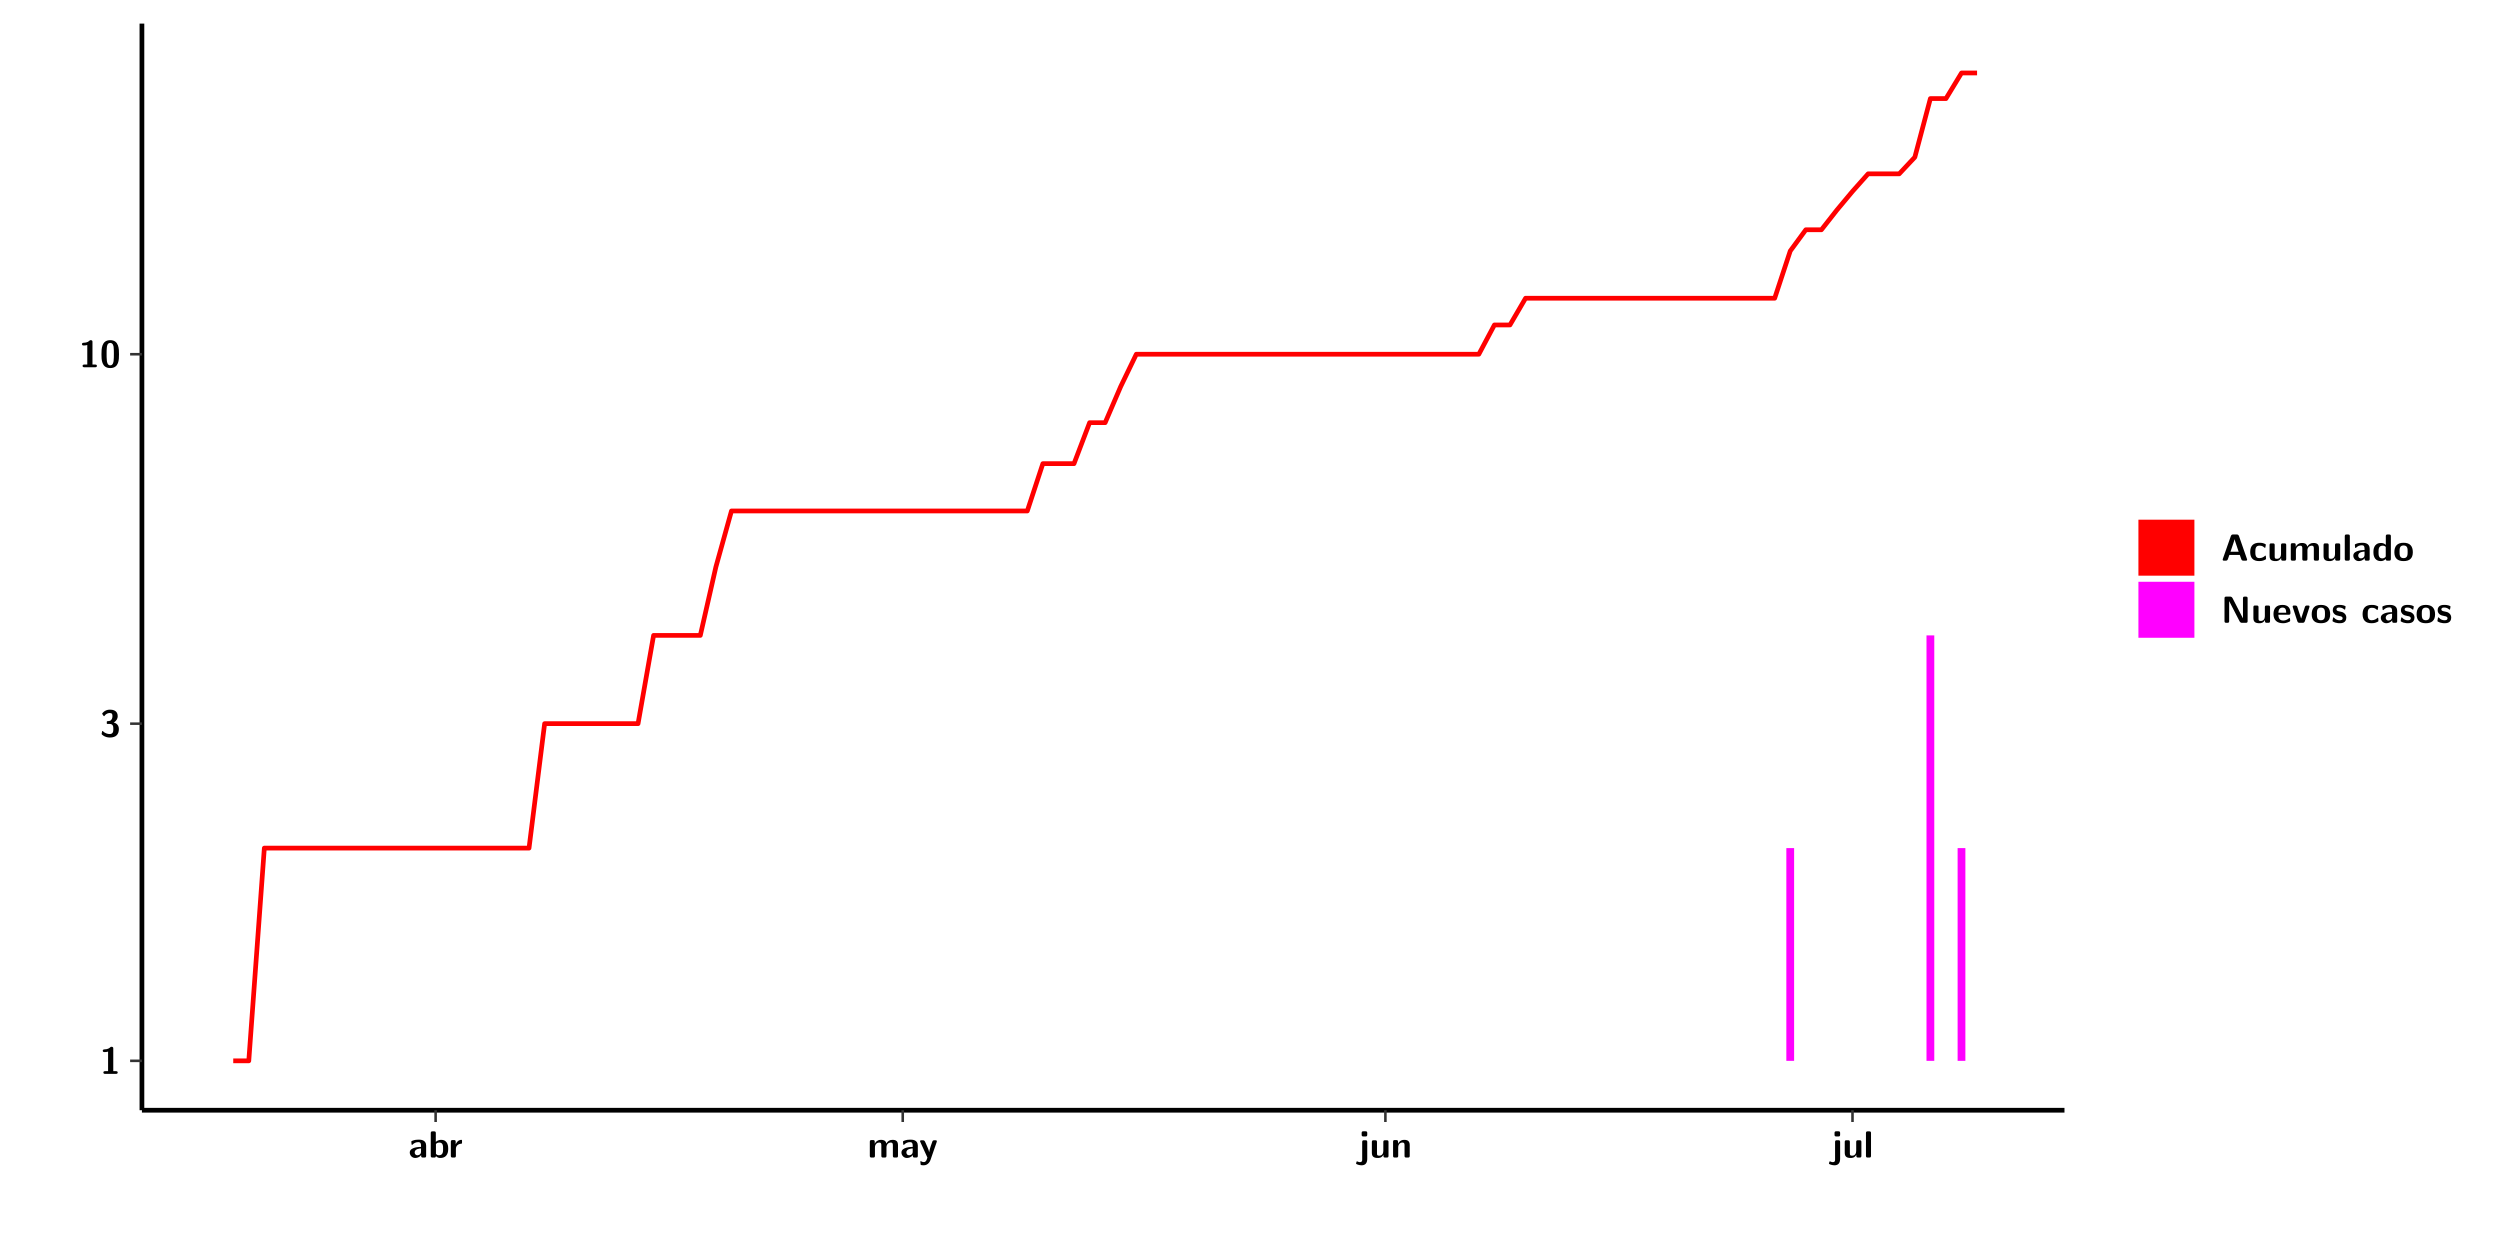
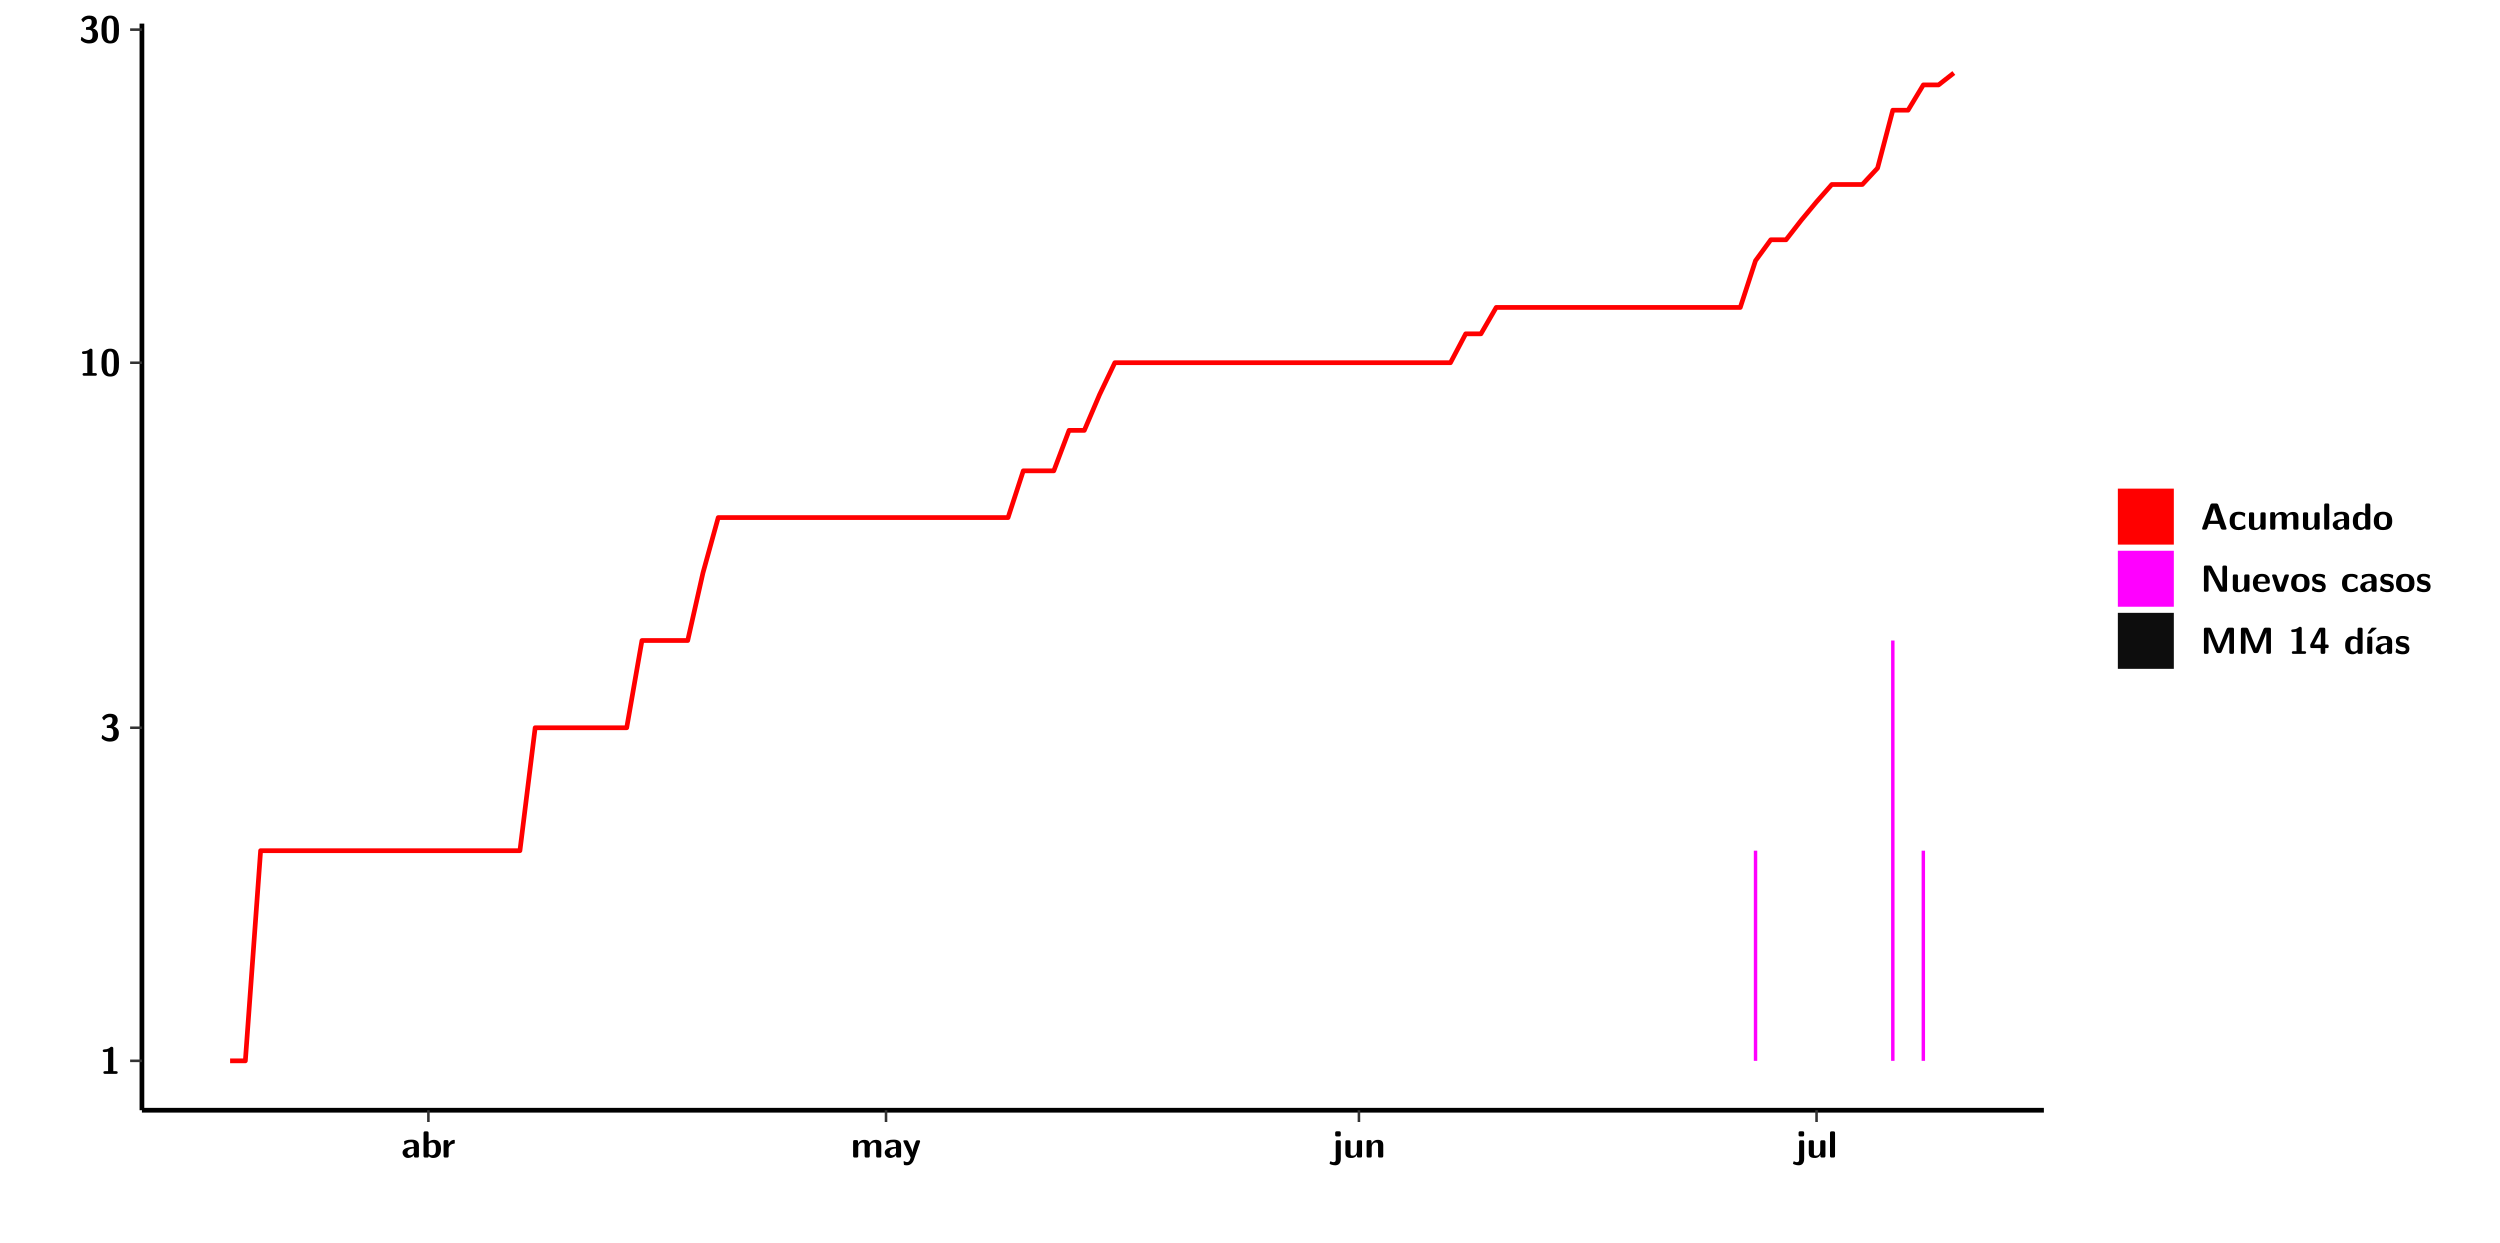
<svg xmlns="http://www.w3.org/2000/svg" xmlns:xlink="http://www.w3.org/1999/xlink" width="579.653pt" height="288pt" viewBox="0 0 579.653 288" version="1.1">
  <defs>
    <g>
      <symbol overflow="visible" id="glyph0-0">
        <path style="stroke:none;" d="" />
      </symbol>
      <symbol overflow="visible" id="glyph0-1">
        <path style="stroke:none;" d="M 3.109 -5.859 C 3.109 -6.016 3.109 -6.281 2.719 -6.281 C 2.547 -6.281 2.516 -6.266 2.406 -6.156 C 2.25 -6.016 1.922 -5.688 1.047 -5.672 C 0.891 -5.672 0.672 -5.609 0.672 -5.359 C 0.672 -5.047 0.969 -5.047 1.094 -5.047 C 1.344 -5.047 1.656 -5.078 1.906 -5.156 L 1.906 -0.625 L 1.234 -0.625 C 1.109 -0.625 0.812 -0.625 0.812 -0.312 C 0.812 0 1.109 0 1.234 0 L 3.719 0 C 3.828 0 4.141 0 4.141 -0.312 C 4.141 -0.625 3.828 -0.625 3.719 -0.625 L 3.109 -0.625 Z M 3.109 -5.859 " />
      </symbol>
      <symbol overflow="visible" id="glyph0-2">
        <path style="stroke:none;" d="M 0.844 -4.859 C 0.906 -4.766 0.953 -4.766 0.969 -4.766 C 1.031 -4.766 1.047 -4.797 1.094 -4.859 C 1.547 -5.5 2.172 -5.5 2.281 -5.5 C 2.844 -5.5 2.922 -5.203 2.922 -4.781 C 2.922 -4.656 2.922 -4.234 2.641 -3.906 C 2.438 -3.656 2.219 -3.641 1.953 -3.625 C 1.859 -3.609 1.688 -3.609 1.672 -3.578 C 1.609 -3.562 1.609 -3.5 1.609 -3.359 L 1.609 -3.203 C 1.609 -2.984 1.609 -2.969 1.844 -2.969 L 2.219 -2.969 C 3.031 -2.969 3.125 -2.469 3.125 -1.797 C 3.125 -1.203 3.062 -0.625 2.266 -0.625 C 1.984 -0.625 1.328 -0.688 0.75 -1.25 C 0.672 -1.328 0.656 -1.328 0.625 -1.328 C 0.531 -1.328 0.516 -1.25 0.516 -1.234 C 0.516 -1.234 0.406 -0.672 0.406 -0.625 C 0.406 -0.516 1.156 0.188 2.312 0.188 C 3.812 0.188 4.406 -0.609 4.406 -1.781 C 4.406 -2.562 3.984 -3.109 3.203 -3.297 C 3.906 -3.688 4.141 -4.266 4.141 -4.766 C 4.141 -6.156 2.891 -6.281 2.328 -6.281 C 1.125 -6.281 0.531 -5.422 0.531 -5.344 C 0.531 -5.297 0.594 -5.219 0.594 -5.219 Z M 0.844 -4.859 " />
      </symbol>
      <symbol overflow="visible" id="glyph0-3">
        <path style="stroke:none;" d="M 4.438 -3 C 4.438 -4.203 4.438 -6.281 2.406 -6.281 C 0.375 -6.281 0.375 -4.219 0.375 -3 C 0.375 -1.812 0.375 0.188 2.406 0.188 C 4.438 0.188 4.438 -1.781 4.438 -3 Z M 2.406 -0.438 C 1.75 -0.438 1.656 -1.25 1.625 -1.484 C 1.562 -1.953 1.562 -2.766 1.562 -3.125 C 1.562 -3.641 1.562 -4.203 1.625 -4.641 C 1.641 -4.875 1.734 -5.641 2.406 -5.641 C 3.047 -5.641 3.156 -4.906 3.188 -4.734 C 3.25 -4.281 3.25 -3.594 3.25 -3.125 C 3.25 -2.625 3.25 -1.953 3.188 -1.469 C 3.156 -1.234 3.062 -0.438 2.406 -0.438 Z M 2.406 -0.438 " />
      </symbol>
      <symbol overflow="visible" id="glyph0-4">
        <path style="stroke:none;" d="M 4.062 -2.766 C 4.062 -4.156 2.734 -4.156 2.297 -4.156 C 1.891 -4.156 1.453 -4.125 0.859 -3.891 C 0.672 -3.797 0.625 -3.781 0.625 -3.688 C 0.625 -3.625 0.688 -3.109 0.688 -3.047 C 0.703 -2.984 0.75 -2.938 0.812 -2.938 C 0.844 -2.938 0.875 -2.969 0.906 -3 C 1.281 -3.391 1.719 -3.578 2.266 -3.578 C 2.734 -3.578 2.875 -3.297 2.875 -2.781 L 2.875 -2.469 C 2.562 -2.469 0.266 -2.453 0.266 -1.172 C 0.266 -0.547 0.766 0.094 1.531 0.094 C 1.828 0.094 2.484 0.016 2.906 -0.594 L 2.906 -0.422 C 2.906 -0.141 2.969 0 3.328 0 L 3.641 0 C 3.984 0 4.062 -0.109 4.062 -0.422 Z M 2.875 -1.344 C 2.875 -0.531 2.047 -0.531 2.016 -0.531 C 1.641 -0.531 1.406 -0.844 1.406 -1.188 C 1.406 -2.047 2.625 -2.109 2.875 -2.109 Z M 2.875 -1.344 " />
      </symbol>
      <symbol overflow="visible" id="glyph0-5">
        <path style="stroke:none;" d="M 1.703 -5.656 C 1.703 -5.938 1.641 -6.078 1.281 -6.078 L 0.953 -6.078 C 0.641 -6.078 0.531 -5.984 0.531 -5.656 L 0.531 -0.422 C 0.531 -0.109 0.625 0 0.953 0 L 1.312 0 C 1.453 0 1.719 0 1.734 -0.344 C 2.125 0.094 2.578 0.094 2.719 0.094 C 4.578 0.094 4.578 -1.594 4.578 -2.031 C 4.578 -2.453 4.578 -4.109 2.938 -4.109 C 2.219 -4.109 1.781 -3.703 1.703 -3.625 Z M 1.734 -3.172 C 1.844 -3.281 2.109 -3.484 2.5 -3.484 C 3.391 -3.484 3.391 -2.672 3.391 -2.016 C 3.391 -1.375 3.391 -0.531 2.406 -0.531 C 2.047 -0.531 1.828 -0.75 1.734 -0.875 Z M 1.734 -3.172 " />
      </symbol>
      <symbol overflow="visible" id="glyph0-6">
        <path style="stroke:none;" d="M 1.703 -2.016 C 1.703 -2.844 2.391 -3.188 2.938 -3.219 C 3.109 -3.234 3.125 -3.234 3.125 -3.469 L 3.125 -3.875 C 3.125 -4.047 3.125 -4.109 2.969 -4.109 C 2.719 -4.109 2.078 -4.031 1.672 -3.078 L 1.656 -3.078 L 1.656 -3.641 C 1.656 -3.922 1.594 -4.062 1.234 -4.062 L 0.953 -4.062 C 0.641 -4.062 0.531 -3.969 0.531 -3.641 L 0.531 -0.422 C 0.531 -0.109 0.625 0 0.953 0 L 1.281 0 C 1.609 0 1.703 -0.109 1.703 -0.422 Z M 1.703 -2.016 " />
      </symbol>
      <symbol overflow="visible" id="glyph0-7">
        <path style="stroke:none;" d="M 7.062 -2.844 C 7.062 -3.75 6.672 -4.109 5.781 -4.109 C 5.156 -4.109 4.688 -3.828 4.359 -3.25 C 4.219 -4.078 3.484 -4.109 3.109 -4.109 C 2.938 -4.109 2.578 -4.109 2.188 -3.828 C 1.906 -3.625 1.734 -3.344 1.672 -3.203 L 1.672 -3.641 C 1.672 -3.922 1.609 -4.062 1.25 -4.062 L 0.953 -4.062 C 0.625 -4.062 0.531 -3.969 0.531 -3.641 L 0.531 -0.422 C 0.531 -0.109 0.625 0 0.953 0 L 1.297 0 C 1.625 0 1.719 -0.109 1.719 -0.422 L 1.719 -2.359 C 1.719 -3.141 2.25 -3.484 2.688 -3.484 C 3.109 -3.484 3.203 -3.297 3.203 -2.828 L 3.203 -0.422 C 3.203 -0.109 3.297 0 3.625 0 L 3.969 0 C 4.297 0 4.391 -0.109 4.391 -0.422 L 4.391 -2.359 C 4.391 -3.141 4.922 -3.484 5.359 -3.484 C 5.781 -3.484 5.875 -3.297 5.875 -2.828 L 5.875 -0.422 C 5.875 -0.109 5.969 0 6.297 0 L 6.641 0 C 6.984 0 7.062 -0.109 7.062 -0.422 Z M 7.062 -2.844 " />
      </symbol>
      <symbol overflow="visible" id="glyph0-8">
        <path style="stroke:none;" d="M 4.109 -3.609 C 4.141 -3.719 4.141 -3.734 4.141 -3.781 C 4.141 -4.016 3.906 -4.016 3.797 -4.016 L 3.609 -4.016 C 3.469 -4.016 3.266 -4.016 3.141 -3.812 C 3.109 -3.766 2.406 -1.828 2.359 -1.25 L 2.344 -1.25 C 2.312 -1.672 1.953 -2.484 1.562 -3.328 C 1.328 -3.891 1.266 -4.016 0.828 -4.016 L 0.594 -4.016 C 0.469 -4.016 0.25 -4.016 0.25 -3.781 C 0.25 -3.75 0.281 -3.688 0.297 -3.641 L 1.953 0 C 1.891 0.188 1.859 0.281 1.828 0.375 C 1.734 0.656 1.578 1.047 1.109 1.047 C 0.812 1.047 0.609 0.922 0.516 0.875 C 0.469 0.844 0.453 0.828 0.422 0.828 C 0.391 0.828 0.312 0.859 0.312 0.969 C 0.312 1.031 0.375 1.641 0.391 1.672 C 0.469 1.781 0.953 1.797 1.094 1.797 C 2.172 1.797 2.609 0.766 2.672 0.547 Z M 4.109 -3.609 " />
      </symbol>
      <symbol overflow="visible" id="glyph0-9">
        <path style="stroke:none;" d="M 1.969 -5.672 C 1.969 -5.953 1.906 -6.094 1.547 -6.094 L 1.094 -6.094 C 0.766 -6.094 0.672 -5.984 0.672 -5.672 L 0.672 -5.312 C 0.672 -5.031 0.734 -4.891 1.094 -4.891 L 1.547 -4.891 C 1.875 -4.891 1.969 -5 1.969 -5.312 Z M 0.797 0.484 C 0.797 0.703 0.797 1.062 0.25 1.062 C 0.156 1.062 -0.094 1.031 -0.266 0.922 C -0.359 0.875 -0.375 0.875 -0.406 0.875 C -0.484 0.875 -0.5 0.922 -0.547 1.094 C -0.609 1.281 -0.625 1.359 -0.625 1.391 C -0.625 1.547 0.109 1.797 0.656 1.797 C 1.625 1.797 1.969 1.141 1.969 0.281 L 1.969 -3.594 C 1.969 -3.875 1.906 -4.016 1.547 -4.016 L 1.219 -4.016 C 0.891 -4.016 0.797 -3.906 0.797 -3.594 Z M 0.797 0.484 " />
      </symbol>
      <symbol overflow="visible" id="glyph0-10">
        <path style="stroke:none;" d="M 4.391 -3.594 C 4.391 -3.875 4.328 -4.016 3.969 -4.016 L 3.609 -4.016 C 3.281 -4.016 3.188 -3.906 3.188 -3.594 L 3.188 -1.516 C 3.188 -0.938 2.891 -0.438 2.266 -0.438 C 1.766 -0.438 1.719 -0.562 1.719 -1.031 L 1.719 -3.594 C 1.719 -3.875 1.656 -4.016 1.297 -4.016 L 0.953 -4.016 C 0.625 -4.016 0.531 -3.922 0.531 -3.594 L 0.531 -1.109 C 0.531 -0.172 1.031 0.094 1.953 0.094 C 2.188 0.094 2.812 0.094 3.219 -0.656 L 3.219 -0.422 C 3.219 -0.141 3.281 0 3.641 0 L 3.969 0 C 4.297 0 4.391 -0.109 4.391 -0.422 Z M 4.391 -3.594 " />
      </symbol>
      <symbol overflow="visible" id="glyph0-11">
        <path style="stroke:none;" d="M 4.391 -2.844 C 4.391 -3.75 4 -4.109 3.109 -4.109 C 2.188 -4.109 1.781 -3.438 1.672 -3.203 L 1.672 -3.641 C 1.672 -3.922 1.609 -4.062 1.25 -4.062 L 0.953 -4.062 C 0.625 -4.062 0.531 -3.969 0.531 -3.641 L 0.531 -0.422 C 0.531 -0.109 0.625 0 0.953 0 L 1.297 0 C 1.625 0 1.719 -0.109 1.719 -0.422 L 1.719 -2.359 C 1.719 -3.125 2.219 -3.484 2.688 -3.484 C 3.109 -3.484 3.188 -3.281 3.188 -2.828 L 3.188 -0.422 C 3.188 -0.141 3.25 0 3.609 0 L 3.969 0 C 4.297 0 4.391 -0.109 4.391 -0.422 Z M 4.391 -2.844 " />
      </symbol>
      <symbol overflow="visible" id="glyph0-12">
        <path style="stroke:none;" d="M 1.703 -5.656 C 1.703 -5.938 1.641 -6.078 1.281 -6.078 L 0.953 -6.078 C 0.641 -6.078 0.531 -5.984 0.531 -5.656 L 0.531 -0.422 C 0.531 -0.109 0.625 0 0.953 0 L 1.281 0 C 1.609 0 1.703 -0.109 1.703 -0.422 Z M 1.703 -5.656 " />
      </symbol>
      <symbol overflow="visible" id="glyph0-13">
        <path style="stroke:none;" d="M 4.156 -5.703 C 4.031 -6.078 3.766 -6.078 3.594 -6.078 L 2.828 -6.078 C 2.641 -6.078 2.391 -6.078 2.266 -5.703 L 0.406 -0.406 C 0.375 -0.297 0.375 -0.281 0.375 -0.234 C 0.375 0 0.594 0 0.703 0 L 1.031 0 C 1.188 0 1.453 0 1.578 -0.344 L 1.922 -1.328 L 4.344 -1.328 L 4.641 -0.484 C 4.75 -0.172 4.812 0 5.234 0 L 5.703 0 C 5.828 0 6.047 0 6.047 -0.234 C 6.047 -0.281 6.047 -0.297 6 -0.406 Z M 2.812 -3.938 C 2.938 -4.328 3.062 -4.656 3.125 -4.969 L 3.141 -4.969 C 3.188 -4.766 3.188 -4.75 3.25 -4.547 L 4.078 -2.078 L 2.188 -2.078 Z M 2.812 -3.938 " />
      </symbol>
      <symbol overflow="visible" id="glyph0-14">
        <path style="stroke:none;" d="M 4 -0.438 C 4 -0.531 3.969 -0.938 3.953 -1.047 C 3.953 -1.078 3.938 -1.172 3.844 -1.172 C 3.812 -1.172 3.797 -1.172 3.703 -1.078 C 3.562 -0.953 3.141 -0.594 2.422 -0.594 C 1.516 -0.594 1.516 -1.469 1.516 -2.031 C 1.516 -2.75 1.562 -3.484 2.453 -3.484 C 3.031 -3.484 3.266 -3.344 3.578 -3.078 C 3.688 -2.984 3.703 -2.984 3.734 -2.984 C 3.828 -2.984 3.844 -3.062 3.844 -3.094 C 3.859 -3.172 3.953 -3.656 3.953 -3.703 C 3.953 -3.781 3.891 -3.812 3.75 -3.891 C 3.328 -4.078 3.062 -4.156 2.453 -4.156 C 1.141 -4.156 0.328 -3.547 0.328 -2.016 C 0.328 -0.562 1.078 0.094 2.406 0.094 C 2.641 0.094 3.172 0.094 3.75 -0.203 C 4 -0.344 4 -0.344 4 -0.438 Z M 4 -0.438 " />
      </symbol>
      <symbol overflow="visible" id="glyph0-15">
        <path style="stroke:none;" d="M 4.375 -5.656 C 4.375 -5.938 4.312 -6.078 3.953 -6.078 L 3.625 -6.078 C 3.297 -6.078 3.203 -5.969 3.203 -5.656 L 3.203 -3.672 C 2.812 -4.047 2.375 -4.109 2.109 -4.109 C 0.328 -4.109 0.328 -2.422 0.328 -2 C 0.328 -1.594 0.328 0.094 2.062 0.094 C 2.422 0.094 2.812 -0.016 3.188 -0.406 C 3.188 -0.094 3.297 0 3.609 0 L 3.953 0 C 4.281 0 4.375 -0.109 4.375 -0.422 Z M 3.188 -1.094 C 3.188 -0.953 3.188 -0.875 2.922 -0.688 C 2.703 -0.547 2.5 -0.531 2.406 -0.531 C 1.516 -0.531 1.516 -1.344 1.516 -2 C 1.516 -2.656 1.516 -3.484 2.5 -3.484 C 2.75 -3.484 2.984 -3.391 3.188 -3.203 Z M 3.188 -1.094 " />
      </symbol>
      <symbol overflow="visible" id="glyph0-16">
        <path style="stroke:none;" d="M 4.547 -1.969 C 4.547 -3.406 3.844 -4.156 2.406 -4.156 C 0.953 -4.156 0.266 -3.391 0.266 -1.969 C 0.266 -0.547 1.031 0.094 2.406 0.094 C 3.781 0.094 4.547 -0.531 4.547 -1.969 Z M 2.406 -0.594 C 1.469 -0.594 1.469 -1.375 1.469 -2.078 C 1.469 -2.75 1.469 -3.531 2.406 -3.531 C 3.344 -3.531 3.344 -2.766 3.344 -2.078 C 3.344 -1.391 3.344 -0.594 2.406 -0.594 Z M 2.406 -0.594 " />
      </symbol>
      <symbol overflow="visible" id="glyph0-17">
        <path style="stroke:none;" d="M 2.656 -5.734 C 2.469 -6.078 2.203 -6.078 2.031 -6.078 L 1.219 -6.078 C 0.906 -6.078 0.797 -5.984 0.797 -5.656 L 0.797 -0.422 C 0.797 -0.109 0.891 0 1.219 0 L 1.453 0 C 1.781 0 1.875 -0.109 1.875 -0.422 L 1.875 -5.016 L 1.891 -5.016 L 4.297 -0.344 C 4.484 0 4.75 0 4.922 0 L 5.734 0 C 6.062 0 6.156 -0.109 6.156 -0.422 L 6.156 -5.656 C 6.156 -5.938 6.094 -6.078 5.734 -6.078 L 5.5 -6.078 C 5.156 -6.078 5.078 -5.969 5.078 -5.656 L 5.078 -1.062 L 5.062 -1.062 Z M 2.656 -5.734 " />
      </symbol>
      <symbol overflow="visible" id="glyph0-18">
        <path style="stroke:none;" d="M 3.781 -1.875 C 3.984 -1.875 4.203 -1.891 4.203 -2.281 C 4.203 -3.406 3.672 -4.156 2.359 -4.156 C 0.969 -4.156 0.266 -3.375 0.266 -2.047 C 0.266 -0.609 1.109 0.094 2.484 0.094 C 2.812 0.094 3.312 0.047 3.891 -0.234 C 4.078 -0.328 4.141 -0.359 4.141 -0.469 C 4.141 -0.531 4.125 -0.781 4.109 -0.844 C 4.078 -1.125 4.062 -1.125 3.984 -1.125 C 3.953 -1.125 3.938 -1.125 3.844 -1.047 C 3.328 -0.594 2.797 -0.531 2.516 -0.531 C 1.531 -0.531 1.422 -1.312 1.391 -1.875 Z M 1.406 -2.344 C 1.422 -2.875 1.609 -3.531 2.359 -3.531 C 3.062 -3.531 3.203 -3.031 3.219 -2.344 Z M 1.406 -2.344 " />
      </symbol>
      <symbol overflow="visible" id="glyph0-19">
        <path style="stroke:none;" d="M 4.109 -3.609 C 4.141 -3.719 4.141 -3.75 4.141 -3.766 C 4.141 -4.016 3.922 -4.016 3.797 -4.016 L 3.609 -4.016 C 3.25 -4.016 3.141 -3.891 3.062 -3.641 L 2.203 -0.984 L 1.328 -3.641 C 1.266 -3.828 1.203 -4.016 0.781 -4.016 L 0.578 -4.016 C 0.453 -4.016 0.234 -4.016 0.234 -3.766 C 0.234 -3.75 0.234 -3.719 0.266 -3.609 L 1.312 -0.375 C 1.438 0 1.703 0 1.859 0 L 2.5 0 C 2.672 0 2.938 0 3.062 -0.375 Z M 4.109 -3.609 " />
      </symbol>
      <symbol overflow="visible" id="glyph0-20">
        <path style="stroke:none;" d="M 3.469 -1.234 C 3.469 -1.734 3.203 -2.031 3.047 -2.172 C 2.703 -2.484 2.391 -2.547 2.031 -2.609 C 1.547 -2.703 1.188 -2.766 1.188 -3.109 C 1.188 -3.469 1.484 -3.547 1.828 -3.547 C 2.406 -3.547 2.719 -3.328 2.953 -3.125 C 3.047 -3.047 3.062 -3.047 3.094 -3.047 C 3.188 -3.047 3.203 -3.125 3.203 -3.156 C 3.219 -3.219 3.312 -3.719 3.312 -3.766 C 3.312 -3.906 2.844 -4.031 2.75 -4.062 C 2.406 -4.156 2.125 -4.156 1.891 -4.156 C 1.5 -4.156 0.328 -4.156 0.328 -2.906 C 0.328 -2.484 0.516 -2.219 0.75 -2 C 1.062 -1.734 1.406 -1.672 1.906 -1.562 C 2.156 -1.531 2.609 -1.453 2.609 -1.062 C 2.609 -0.656 2.266 -0.594 1.922 -0.594 C 1.531 -0.594 1.047 -0.703 0.625 -1.188 C 0.594 -1.234 0.562 -1.266 0.516 -1.266 C 0.422 -1.266 0.406 -1.188 0.391 -1.125 C 0.375 -1.016 0.266 -0.516 0.266 -0.422 C 0.266 -0.266 0.922 -0.062 0.922 -0.047 C 1.406 0.094 1.766 0.094 1.922 0.094 C 2.359 0.094 3.469 0.062 3.469 -1.234 Z M 3.469 -1.234 " />
      </symbol>
+       <symbol overflow="visible" id="glyph0-21">
+         <path style="stroke:none;" d="M 4.859 -2.859 C 4.688 -2.422 4.359 -1.609 4.281 -1.312 C 4.203 -1.625 3.844 -2.484 3.656 -2.953 L 2.531 -5.719 C 2.391 -6.078 2.109 -6.078 1.953 -6.078 L 1.219 -6.078 C 0.906 -6.078 0.797 -5.984 0.797 -5.656 L 0.797 -0.422 C 0.797 -0.109 0.891 0 1.219 0 L 1.453 0 C 1.781 0 1.875 -0.109 1.875 -0.422 L 1.875 -4.953 L 1.891 -4.953 C 1.984 -4.562 2.375 -3.578 2.578 -3.062 L 3.609 -0.562 C 3.766 -0.188 3.969 -0.188 4.266 -0.188 C 4.562 -0.188 4.781 -0.188 4.938 -0.562 L 6.062 -3.328 C 6.141 -3.531 6.625 -4.719 6.672 -4.953 L 6.688 -4.953 L 6.688 -0.422 C 6.688 -0.141 6.75 0 7.109 0 L 7.344 0 C 7.672 0 7.766 -0.109 7.766 -0.422 L 7.766 -5.656 C 7.766 -5.938 7.703 -6.078 7.344 -6.078 L 6.609 -6.078 C 6.391 -6.078 6.172 -6.062 6.016 -5.703 Z M 4.859 -2.859 " />
+       </symbol>
+       <symbol overflow="visible" id="glyph0-22">
+         <path style="stroke:none;" d="M 0.344 -2.297 C 0.266 -2.172 0.266 -2.141 0.266 -1.984 L 0.266 -1.766 C 0.266 -1.484 0.328 -1.344 0.688 -1.344 L 2.672 -1.344 L 2.672 -0.422 C 2.672 -0.141 2.719 0 3.078 0 L 3.328 0 C 3.656 0 3.75 -0.109 3.75 -0.422 L 3.75 -1.344 L 4.125 -1.344 C 4.391 -1.344 4.547 -1.406 4.547 -1.75 C 4.547 -2.078 4.422 -2.172 4.125 -2.172 L 3.75 -2.172 L 3.75 -5.656 C 3.75 -5.984 3.656 -6.078 3.328 -6.078 L 2.688 -6.078 C 2.531 -6.078 2.391 -6.078 2.281 -5.875 Z M 1.188 -2.172 C 2.578 -4.75 2.672 -5.016 2.703 -5.156 L 2.719 -5.156 L 2.719 -2.172 Z M 1.188 -2.172 " />
+       </symbol>
+       <symbol overflow="visible" id="glyph0-23">
+         <path style="stroke:none;" d="M 3.906 -5.844 C 3.953 -5.875 4 -5.922 4 -5.969 C 4 -6.078 3.906 -6.078 3.766 -6.078 L 3.047 -6.078 C 2.875 -6.078 2.859 -6.078 2.781 -5.984 L 2.031 -4.953 C 1.953 -4.859 1.953 -4.844 1.953 -4.828 C 1.953 -4.703 2.047 -4.703 2.188 -4.703 L 2.516 -4.703 Z M 3.906 -5.844 " />
+       </symbol>
+       <symbol overflow="visible" id="glyph0-24">
+         <path style="stroke:none;" d="M 1.703 -3.594 C 1.703 -3.875 1.641 -4.016 1.281 -4.016 L 0.953 -4.016 C 0.641 -4.016 0.531 -3.922 0.531 -3.594 L 0.531 -0.422 C 0.531 -0.109 0.625 0 0.953 0 L 1.281 0 C 1.609 0 1.703 -0.109 1.703 -0.422 Z M 1.703 -3.594 " />
+       </symbol>
    </g>
    <clipPath id="clip1">
      <path d="M 0 0 L 576.008 0 L 576.008 288 L 0 288 Z M 0 0 " />
    </clipPath>
    <clipPath id="clip2">
-       <path d="M 32.906 5.477 L 478.672 5.477 L 478.672 257.414 L 32.906 257.414 Z M 32.906 5.477 " />
+       <path d="M 32.906 5.477 L 473.898 5.477 L 473.898 257.414 L 32.906 257.414 Z M 32.906 5.477 " />
    </clipPath>
  </defs>
  <g id="surface1">
    <g clip-path="url(#clip1)" clip-rule="nonzero">
      <path style="fill-rule:nonzero;fill:rgb(100%,100%,100%);fill-opacity:1;stroke-width:0.598;stroke-linecap:round;stroke-linejoin:round;stroke:rgb(100%,100%,100%);stroke-opacity:1;stroke-miterlimit:10;" d="M 0 0 L 0 288.004 L 576.008 288.004 L 576.008 0 Z M 0 0 " transform="matrix(1,0,0,-1,0,288)" />
    </g>
    <g clip-path="url(#clip2)" clip-rule="nonzero">
-       <path style=" stroke:none;fill-rule:nonzero;fill:rgb(100%,100%,100%);fill-opacity:1;" d="M 32.906 257.414 L 32.906 5.477 L 478.672 5.477 L 478.672 257.414 Z M 32.906 257.414 " />
+       <path style=" stroke:none;fill-rule:nonzero;fill:rgb(100%,100%,100%);fill-opacity:1;" d="M 32.906 257.414 L 32.906 5.477 L 473.898 5.477 L 473.898 257.414 Z M 32.906 257.414 " />
    </g>
-     <path style=" stroke:none;fill-rule:nonzero;fill:rgb(100%,0%,100%);fill-opacity:1;" d="M 414.184 245.969 L 414.184 196.641 L 415.984 196.641 L 415.984 245.969 Z M 414.184 245.969 " />
-     <path style=" stroke:none;fill-rule:nonzero;fill:rgb(100%,0%,100%);fill-opacity:1;" d="M 446.68 245.969 L 446.68 147.324 L 448.484 147.324 L 448.484 245.969 Z M 446.68 245.969 " />
-     <path style=" stroke:none;fill-rule:nonzero;fill:rgb(100%,0%,100%);fill-opacity:1;" d="M 453.895 245.969 L 453.895 196.641 L 455.695 196.641 L 455.695 245.969 Z M 453.895 245.969 " />
-     <path style="fill:none;stroke-width:1.096;stroke-linecap:butt;stroke-linejoin:round;stroke:rgb(100%,0%,0%);stroke-opacity:1;stroke-miterlimit:10;" d="M 54.078 42.031 L 57.684 42.031 L 61.289 91.359 L 122.66 91.359 L 126.277 120.211 L 147.938 120.211 L 151.543 140.676 L 162.375 140.676 L 165.988 156.555 L 169.598 169.527 L 238.191 169.527 L 241.797 180.496 L 249.02 180.496 L 252.637 190 L 256.242 190 L 259.848 198.379 L 263.465 205.871 L 342.887 205.871 L 346.496 212.656 L 350.102 212.656 L 353.719 218.852 L 411.48 218.852 L 415.09 229.812 L 418.695 234.723 L 422.312 234.723 L 425.918 239.316 L 429.523 243.629 L 433.141 247.695 L 440.355 247.695 L 443.973 251.551 L 447.578 265.141 L 451.195 265.141 L 454.801 271.078 L 458.406 271.078 " transform="matrix(1,0,0,-1,0,288)" />
+     <path style=" stroke:none;fill-rule:nonzero;fill:rgb(100%,0%,100%);fill-opacity:1;" d="M 406.641 245.969 L 406.641 197.238 L 407.438 197.238 L 407.438 245.969 Z M 406.641 245.969 " />
+     <path style=" stroke:none;fill-rule:nonzero;fill:rgb(100%,0%,100%);fill-opacity:1;" d="M 438.473 245.969 L 438.473 148.512 L 439.27 148.512 L 439.27 245.969 Z M 438.473 245.969 " />
+     <path style=" stroke:none;fill-rule:nonzero;fill:rgb(100%,0%,100%);fill-opacity:1;" d="M 445.547 245.969 L 445.547 197.238 L 446.344 197.238 L 446.344 245.969 Z M 445.547 245.969 " />
+     <path style="fill:none;stroke-width:1.096;stroke-linecap:butt;stroke-linejoin:round;stroke:rgb(100%,0%,0%);stroke-opacity:1;stroke-miterlimit:10;" d="M 53.352 42.031 L 56.887 42.031 L 60.426 90.762 L 120.551 90.762 L 124.086 119.266 L 145.309 119.266 L 148.844 139.488 L 159.453 139.488 L 162.992 155.18 L 166.527 167.992 L 233.727 167.992 L 237.262 178.832 L 244.336 178.832 L 247.875 188.215 L 251.41 188.215 L 254.945 196.496 L 258.484 203.898 L 336.305 203.898 L 339.84 210.602 L 343.375 210.602 L 346.914 216.719 L 403.504 216.719 L 407.039 227.559 L 410.574 232.402 L 414.113 232.402 L 417.648 236.945 L 421.188 241.207 L 424.723 245.223 L 431.797 245.223 L 435.332 249.02 L 438.871 262.449 L 442.406 262.449 L 445.945 268.316 L 449.48 268.316 L 453.016 271.078 " transform="matrix(1,0,0,-1,0,288)" />
    <path style="fill:none;stroke-width:1.096;stroke-linecap:butt;stroke-linejoin:round;stroke:rgb(0%,0%,0%);stroke-opacity:1;stroke-miterlimit:10;" d="M 32.906 30.586 L 32.906 282.523 " transform="matrix(1,0,0,-1,0,288)" />
    <g style="fill:rgb(0%,0%,0%);fill-opacity:1;">
      <use xlink:href="#glyph0-1" x="23.153" y="248.986" />
    </g>
    <g style="fill:rgb(0%,0%,0%);fill-opacity:1;">
-       <use xlink:href="#glyph0-2" x="23.153" y="170.819" />
+       <use xlink:href="#glyph0-2" x="23.153" y="171.766" />
    </g>
    <g style="fill:rgb(0%,0%,0%);fill-opacity:1;">
-       <use xlink:href="#glyph0-1" x="18.331" y="85.151" />
-       <use xlink:href="#glyph0-3" x="23.153" y="85.151" />
+       <use xlink:href="#glyph0-1" x="18.331" y="87.123" />
+       <use xlink:href="#glyph0-3" x="23.153" y="87.123" />
+     </g>
+     <g style="fill:rgb(0%,0%,0%);fill-opacity:1;">
+       <use xlink:href="#glyph0-2" x="18.331" y="9.893" />
+       <use xlink:href="#glyph0-3" x="23.153" y="9.893" />
    </g>
    <path style="fill:none;stroke-width:0.598;stroke-linecap:butt;stroke-linejoin:round;stroke:rgb(20%,20%,20%);stroke-opacity:1;stroke-miterlimit:10;" d="M 30.168 42.031 L 32.906 42.031 " transform="matrix(1,0,0,-1,0,288)" />
-     <path style="fill:none;stroke-width:0.598;stroke-linecap:butt;stroke-linejoin:round;stroke:rgb(20%,20%,20%);stroke-opacity:1;stroke-miterlimit:10;" d="M 30.168 120.211 L 32.906 120.211 " transform="matrix(1,0,0,-1,0,288)" />
-     <path style="fill:none;stroke-width:0.598;stroke-linecap:butt;stroke-linejoin:round;stroke:rgb(20%,20%,20%);stroke-opacity:1;stroke-miterlimit:10;" d="M 30.168 205.871 L 32.906 205.871 " transform="matrix(1,0,0,-1,0,288)" />
-     <path style="fill:none;stroke-width:1.096;stroke-linecap:butt;stroke-linejoin:round;stroke:rgb(0%,0%,0%);stroke-opacity:1;stroke-miterlimit:10;" d="M 32.906 30.586 L 478.672 30.586 " transform="matrix(1,0,0,-1,0,288)" />
-     <path style="fill:none;stroke-width:0.598;stroke-linecap:butt;stroke-linejoin:round;stroke:rgb(20%,20%,20%);stroke-opacity:1;stroke-miterlimit:10;" d="M 101.004 27.848 L 101.004 30.586 " transform="matrix(1,0,0,-1,0,288)" />
-     <path style="fill:none;stroke-width:0.598;stroke-linecap:butt;stroke-linejoin:round;stroke:rgb(20%,20%,20%);stroke-opacity:1;stroke-miterlimit:10;" d="M 209.309 27.848 L 209.309 30.586 " transform="matrix(1,0,0,-1,0,288)" />
-     <path style="fill:none;stroke-width:0.598;stroke-linecap:butt;stroke-linejoin:round;stroke:rgb(20%,20%,20%);stroke-opacity:1;stroke-miterlimit:10;" d="M 321.219 27.848 L 321.219 30.586 " transform="matrix(1,0,0,-1,0,288)" />
-     <path style="fill:none;stroke-width:0.598;stroke-linecap:butt;stroke-linejoin:round;stroke:rgb(20%,20%,20%);stroke-opacity:1;stroke-miterlimit:10;" d="M 429.523 27.848 L 429.523 30.586 " transform="matrix(1,0,0,-1,0,288)" />
+     <path style="fill:none;stroke-width:0.598;stroke-linecap:butt;stroke-linejoin:round;stroke:rgb(20%,20%,20%);stroke-opacity:1;stroke-miterlimit:10;" d="M 30.168 119.266 L 32.906 119.266 " transform="matrix(1,0,0,-1,0,288)" />
+     <path style="fill:none;stroke-width:0.598;stroke-linecap:butt;stroke-linejoin:round;stroke:rgb(20%,20%,20%);stroke-opacity:1;stroke-miterlimit:10;" d="M 30.168 203.898 L 32.906 203.898 " transform="matrix(1,0,0,-1,0,288)" />
+     <path style="fill:none;stroke-width:0.598;stroke-linecap:butt;stroke-linejoin:round;stroke:rgb(20%,20%,20%);stroke-opacity:1;stroke-miterlimit:10;" d="M 30.168 281.129 L 32.906 281.129 " transform="matrix(1,0,0,-1,0,288)" />
+     <path style="fill:none;stroke-width:1.096;stroke-linecap:butt;stroke-linejoin:round;stroke:rgb(0%,0%,0%);stroke-opacity:1;stroke-miterlimit:10;" d="M 32.906 30.586 L 473.898 30.586 " transform="matrix(1,0,0,-1,0,288)" />
+     <path style="fill:none;stroke-width:0.598;stroke-linecap:butt;stroke-linejoin:round;stroke:rgb(20%,20%,20%);stroke-opacity:1;stroke-miterlimit:10;" d="M 99.328 27.848 L 99.328 30.586 " transform="matrix(1,0,0,-1,0,288)" />
+     <path style="fill:none;stroke-width:0.598;stroke-linecap:butt;stroke-linejoin:round;stroke:rgb(20%,20%,20%);stroke-opacity:1;stroke-miterlimit:10;" d="M 205.434 27.848 L 205.434 30.586 " transform="matrix(1,0,0,-1,0,288)" />
+     <path style="fill:none;stroke-width:0.598;stroke-linecap:butt;stroke-linejoin:round;stroke:rgb(20%,20%,20%);stroke-opacity:1;stroke-miterlimit:10;" d="M 315.082 27.848 L 315.082 30.586 " transform="matrix(1,0,0,-1,0,288)" />
+     <path style="fill:none;stroke-width:0.598;stroke-linecap:butt;stroke-linejoin:round;stroke:rgb(20%,20%,20%);stroke-opacity:1;stroke-miterlimit:10;" d="M 421.188 27.848 L 421.188 30.586 " transform="matrix(1,0,0,-1,0,288)" />
    <g style="fill:rgb(0%,0%,0%);fill-opacity:1;">
-       <use xlink:href="#glyph0-4" x="94.742" y="268.394" />
-       <use xlink:href="#glyph0-5" x="99.345" y="268.394" />
+       <use xlink:href="#glyph0-4" x="93.069" y="268.394" />
+       <use xlink:href="#glyph0-5" x="97.672" y="268.394" />
    </g>
    <g style="fill:rgb(0%,0%,0%);fill-opacity:1;">
-       <use xlink:href="#glyph0-6" x="104.001" y="268.394" />
+       <use xlink:href="#glyph0-6" x="102.319" y="268.394" />
    </g>
    <g style="fill:rgb(0%,0%,0%);fill-opacity:1;">
-       <use xlink:href="#glyph0-7" x="201.147" y="268.394" />
-       <use xlink:href="#glyph0-4" x="208.745" y="268.394" />
+       <use xlink:href="#glyph0-7" x="197.271" y="268.394" />
+       <use xlink:href="#glyph0-4" x="204.869" y="268.394" />
    </g>
    <g style="fill:rgb(0%,0%,0%);fill-opacity:1;">
-       <use xlink:href="#glyph0-8" x="213.076" y="268.394" />
+       <use xlink:href="#glyph0-8" x="209.2" y="268.394" />
    </g>
    <g style="fill:rgb(0%,0%,0%);fill-opacity:1;">
-       <use xlink:href="#glyph0-9" x="315.042" y="268.394" />
-       <use xlink:href="#glyph0-10" x="317.55" y="268.394" />
-       <use xlink:href="#glyph0-11" x="322.469" y="268.394" />
+       <use xlink:href="#glyph0-9" x="308.905" y="268.394" />
+       <use xlink:href="#glyph0-10" x="311.413" y="268.394" />
+       <use xlink:href="#glyph0-11" x="316.332" y="268.394" />
    </g>
    <g style="fill:rgb(0%,0%,0%);fill-opacity:1;">
-       <use xlink:href="#glyph0-9" x="424.685" y="268.394" />
-       <use xlink:href="#glyph0-10" x="427.193" y="268.394" />
-       <use xlink:href="#glyph0-12" x="432.112" y="268.394" />
+       <use xlink:href="#glyph0-9" x="416.346" y="268.394" />
+       <use xlink:href="#glyph0-10" x="418.854" y="268.394" />
+       <use xlink:href="#glyph0-12" x="423.773" y="268.394" />
    </g>
-     <path style=" stroke:none;fill-rule:nonzero;fill:rgb(100%,100%,100%);fill-opacity:1;" d="M 489.629 154.062 L 489.629 108.828 L 570.527 108.828 L 570.527 154.062 Z M 489.629 154.062 " />
-     <path style=" stroke:none;fill-rule:nonzero;fill:rgb(100%,0%,0%);fill-opacity:1;" d="M 495.816 133.477 L 495.816 120.496 L 508.797 120.496 L 508.797 133.477 Z M 495.816 133.477 " />
-     <path style=" stroke:none;fill-rule:nonzero;fill:rgb(100%,0%,100%);fill-opacity:1;" d="M 495.816 147.875 L 495.816 134.891 L 508.797 134.891 L 508.797 147.875 Z M 495.816 147.875 " />
+     <path style=" stroke:none;fill-rule:nonzero;fill:rgb(100%,100%,100%);fill-opacity:1;" d="M 484.859 161.262 L 484.859 101.625 L 570.527 101.625 L 570.527 161.262 Z M 484.859 161.262 " />
+     <path style=" stroke:none;fill-rule:nonzero;fill:rgb(100%,0%,0%);fill-opacity:1;" d="M 491.047 126.273 L 491.047 113.293 L 504.027 113.293 L 504.027 126.273 Z M 491.047 126.273 " />
+     <path style=" stroke:none;fill-rule:nonzero;fill:rgb(100%,0%,100%);fill-opacity:1;" d="M 491.047 140.68 L 491.047 127.699 L 504.027 127.699 L 504.027 140.68 Z M 491.047 140.68 " />
+     <path style=" stroke:none;fill-rule:nonzero;fill:rgb(4.999%,4.999%,4.999%);fill-opacity:1;" d="M 491.047 155.078 L 491.047 142.094 L 504.027 142.094 L 504.027 155.078 Z M 491.047 155.078 " />
    <g style="fill:rgb(0%,0%,0%);fill-opacity:1;">
-       <use xlink:href="#glyph0-13" x="514.979" y="130.002" />
-       <use xlink:href="#glyph0-14" x="521.408" y="130.002" />
-       <use xlink:href="#glyph0-10" x="525.694" y="130.002" />
-       <use xlink:href="#glyph0-7" x="530.613" y="130.002" />
-       <use xlink:href="#glyph0-10" x="538.212" y="130.002" />
-       <use xlink:href="#glyph0-12" x="543.131" y="130.002" />
-       <use xlink:href="#glyph0-4" x="545.372" y="130.002" />
-       <use xlink:href="#glyph0-15" x="549.975" y="130.002" />
-       <use xlink:href="#glyph0-16" x="554.894" y="130.002" />
+       <use xlink:href="#glyph0-13" x="510.207" y="122.809" />
+       <use xlink:href="#glyph0-14" x="516.636" y="122.809" />
+       <use xlink:href="#glyph0-10" x="520.922" y="122.809" />
+       <use xlink:href="#glyph0-7" x="525.841" y="122.809" />
+       <use xlink:href="#glyph0-10" x="533.44" y="122.809" />
+       <use xlink:href="#glyph0-12" x="538.359" y="122.809" />
+       <use xlink:href="#glyph0-4" x="540.6" y="122.809" />
+       <use xlink:href="#glyph0-15" x="545.203" y="122.809" />
+       <use xlink:href="#glyph0-16" x="550.122" y="122.809" />
    </g>
    <g style="fill:rgb(0%,0%,0%);fill-opacity:1;">
-       <use xlink:href="#glyph0-17" x="514.979" y="144.408" />
-       <use xlink:href="#glyph0-10" x="521.944" y="144.408" />
-       <use xlink:href="#glyph0-18" x="526.864" y="144.408" />
-       <use xlink:href="#glyph0-19" x="531.345" y="144.408" />
-       <use xlink:href="#glyph0-16" x="535.728" y="144.408" />
-       <use xlink:href="#glyph0-20" x="540.55" y="144.408" />
+       <use xlink:href="#glyph0-17" x="510.207" y="137.205" />
+       <use xlink:href="#glyph0-10" x="517.172" y="137.205" />
+       <use xlink:href="#glyph0-18" x="522.092" y="137.205" />
+       <use xlink:href="#glyph0-19" x="526.573" y="137.205" />
+       <use xlink:href="#glyph0-16" x="530.956" y="137.205" />
+       <use xlink:href="#glyph0-20" x="535.778" y="137.205" />
    </g>
    <g style="fill:rgb(0%,0%,0%);fill-opacity:1;">
-       <use xlink:href="#glyph0-14" x="547.465" y="144.408" />
-       <use xlink:href="#glyph0-4" x="551.751" y="144.408" />
-       <use xlink:href="#glyph0-20" x="556.354" y="144.408" />
-       <use xlink:href="#glyph0-16" x="560.051" y="144.408" />
-       <use xlink:href="#glyph0-20" x="564.872" y="144.408" />
+       <use xlink:href="#glyph0-14" x="542.693" y="137.205" />
+       <use xlink:href="#glyph0-4" x="546.979" y="137.205" />
+       <use xlink:href="#glyph0-20" x="551.582" y="137.205" />
+       <use xlink:href="#glyph0-16" x="555.279" y="137.205" />
+       <use xlink:href="#glyph0-20" x="560.1" y="137.205" />
+     </g>
+     <g style="fill:rgb(0%,0%,0%);fill-opacity:1;">
+       <use xlink:href="#glyph0-21" x="510.207" y="151.611" />
+       <use xlink:href="#glyph0-21" x="518.779" y="151.611" />
+     </g>
+     <g style="fill:rgb(0%,0%,0%);fill-opacity:1;">
+       <use xlink:href="#glyph0-1" x="530.569" y="151.611" />
+       <use xlink:href="#glyph0-22" x="535.391" y="151.611" />
+     </g>
+     <g style="fill:rgb(0%,0%,0%);fill-opacity:1;">
+       <use xlink:href="#glyph0-15" x="543.422" y="151.611" />
+     </g>
+     <g style="fill:rgb(0%,0%,0%);fill-opacity:1;">
+       <use xlink:href="#glyph0-23" x="547.052" y="151.611" />
+     </g>
+     <g style="fill:rgb(0%,0%,0%);fill-opacity:1;">
+       <use xlink:href="#glyph0-24" x="548.341" y="151.611" />
+       <use xlink:href="#glyph0-4" x="550.582" y="151.611" />
+       <use xlink:href="#glyph0-20" x="555.185" y="151.611" />
    </g>
  </g>
</svg>
